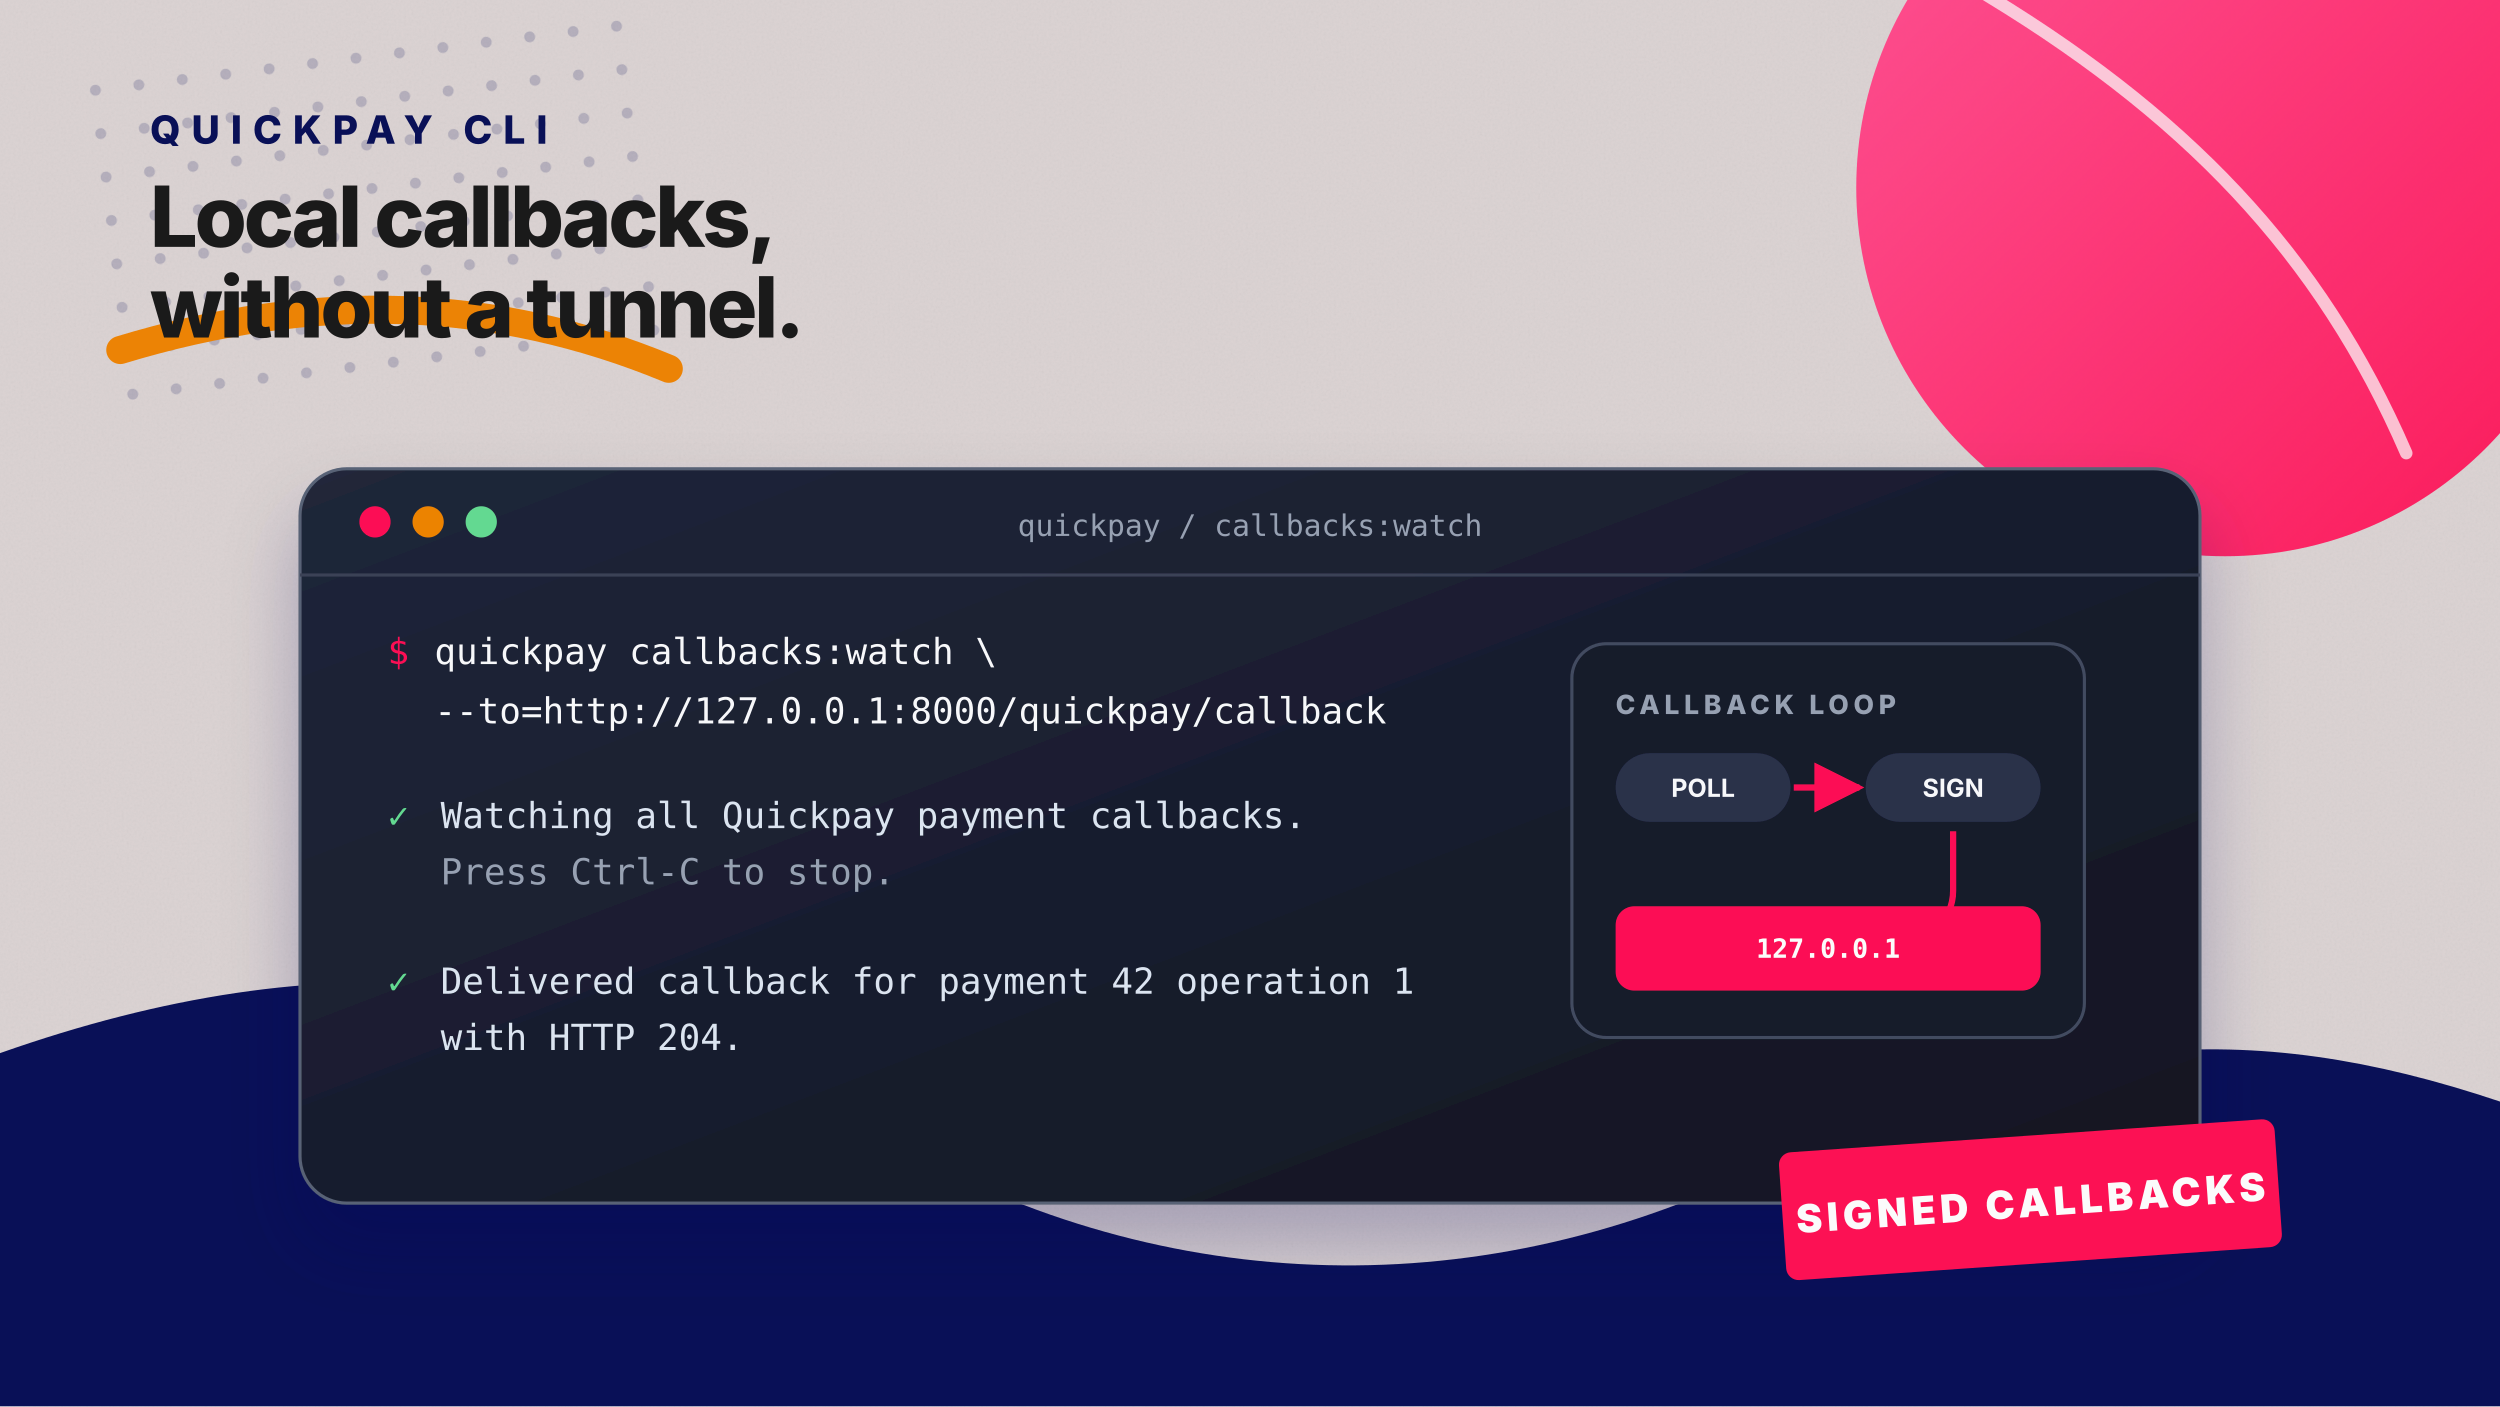
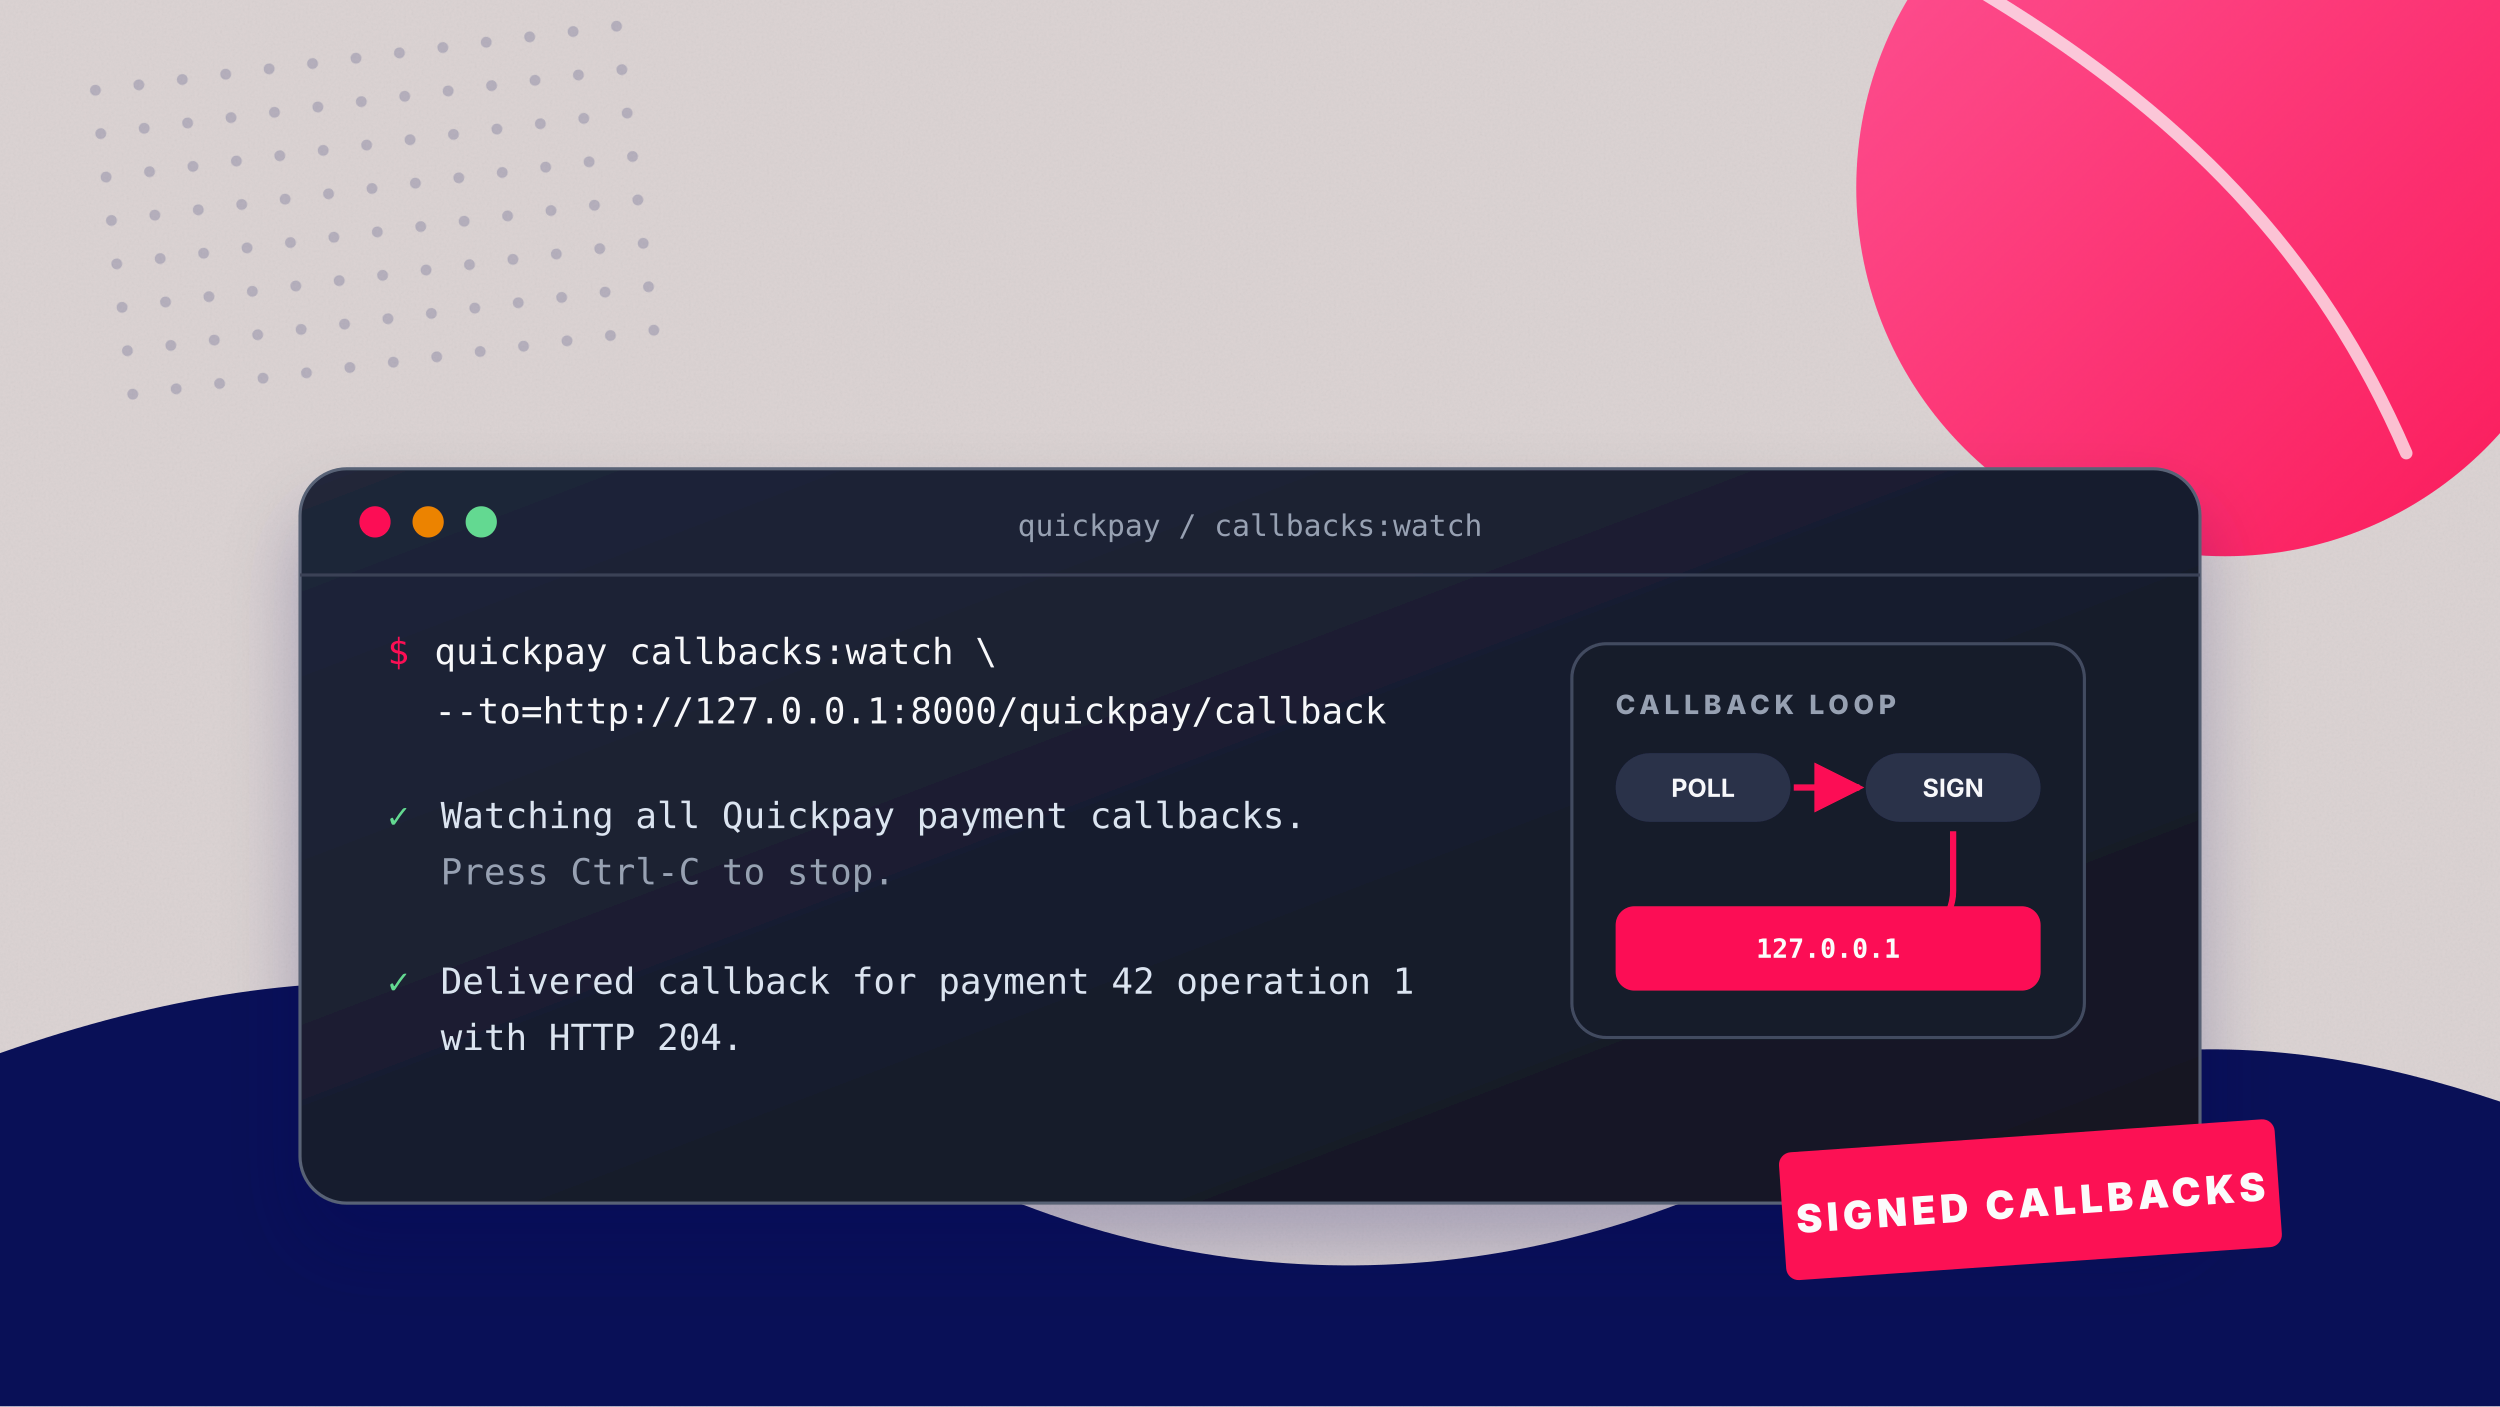
<svg xmlns="http://www.w3.org/2000/svg" width="1600" height="900" viewBox="0 0 1600 900">
  <defs>
    <filter id="paper" x="-10%" y="-10%" width="120%" height="120%">
      <feTurbulence type="fractalNoise" baseFrequency="0.62" numOctaves="3" seed="14" result="noise" />
      <feColorMatrix in="noise" type="saturate" values="0" result="mono" />
      <feComponentTransfer in="mono" result="faded">
        <feFuncA type="table" tableValues="0 0.1" />
      </feComponentTransfer>
      <feBlend in="SourceGraphic" in2="faded" mode="multiply" />
    </filter>
    <filter id="shadow" x="-20%" y="-20%" width="150%" height="170%">
      <feDropShadow dx="0" dy="28" stdDeviation="24" flood-color="#091057" flood-opacity="0.24" />
    </filter>
    <pattern id="dots" width="28" height="28" patternUnits="userSpaceOnUse">
      <circle cx="4" cy="4" r="3.5" fill="#091057" opacity="0.18" />
    </pattern>
    <linearGradient id="terminal" x1="0" y1="0" x2="1" y2="1">
      <stop offset="0" stop-color="#20263a" />
      <stop offset="1" stop-color="#111522" />
    </linearGradient>
    <linearGradient id="pinkGlow" x1="0" y1="0" x2="1" y2="1">
      <stop offset="0" stop-color="#ff4f91" />
      <stop offset="1" stop-color="#fc1154" />
    </linearGradient>
    <marker id="arrow" viewBox="0 0 10 10" refX="9" refY="5" markerWidth="8" markerHeight="8" orient="auto-start-reverse">
      <path d="M0 0l10 5-10 5z" fill="#fc1154" />
    </marker>
  </defs>
  <rect width="1600" height="900" fill="#dbd3d3" />
  <rect width="1600" height="900" fill="#dbd3d3" filter="url(#paper)" />
  <path d="M0 674c210-74 382-57 555 48s377 117 563 30c194-91 318-102 482-47v195H0z" fill="#091057" />
  <circle cx="1424" cy="120" r="236" fill="url(#pinkGlow)" opacity="0.96" />
  <path d="M1260-10c139 82 225 173 280 300" fill="none" stroke="#fbfbfb" stroke-width="8" stroke-linecap="round" opacity="0.72" />
  <rect x="42" y="50" width="360" height="210" fill="url(#dots)" transform="rotate(-7 42 50)" />
-   <path d="M77 224c125-38 240-34 351 12" fill="none" stroke="#ec8305" stroke-width="18" stroke-linecap="round" />
-   <g transform="translate(96 92)">
-     <text x="0" y="0" font-family="Inter, Arial, sans-serif" font-size="25" font-weight="800" letter-spacing="7" fill="#091057">QUICKPAY CLI</text>
-     <text x="0" y="66" font-family="Inter, Arial, sans-serif" font-size="54" font-weight="800" letter-spacing="-2" fill="#1a1a1a">Local callbacks,</text>
-     <text x="0" y="124" font-family="Inter, Arial, sans-serif" font-size="54" font-weight="800" letter-spacing="-2" fill="#1a1a1a">without a tunnel.</text>
-   </g>
  <g filter="url(#shadow)">
    <rect x="192" y="300" width="1216" height="470" rx="30" fill="url(#terminal)" stroke="#596276" stroke-width="2" />
    <path d="M192 368h1216" stroke="#3b4256" stroke-width="2" />
    <circle cx="240" cy="334" r="10" fill="#fc1154" />
    <circle cx="274" cy="334" r="10" fill="#ec8305" />
    <circle cx="308" cy="334" r="10" fill="#64d991" />
    <text x="800" y="343" text-anchor="middle" font-family="Menlo, monospace" font-size="19" fill="#97a1b2">quickpay / callbacks:watch</text>
    <g font-family="Menlo, monospace" font-size="23">
      <text x="248" y="425" fill="#fc1154">$</text>
      <text x="278" y="425" fill="#f7f8fa">quickpay callbacks:watch \</text>
      <text x="278" y="463" fill="#f7f8fa">--to=http://127.0.0.1:8000/quickpay/callback</text>
      <text x="248" y="530" fill="#64d991">✓</text>
      <text x="282" y="530" fill="#dbe4f0">Watching all Quickpay payment callbacks.</text>
      <text x="282" y="566" fill="#97a1b2">Press Ctrl-C to stop.</text>
      <text x="248" y="636" fill="#64d991">✓</text>
      <text x="282" y="636" fill="#dbe4f0">Delivered callback for payment 42 operation 1</text>
      <text x="282" y="672" fill="#dbe4f0">with HTTP 204.</text>
    </g>
    <g transform="translate(1006 412)">
      <rect width="328" height="252" rx="22" fill="#151a2a" stroke="#434b61" stroke-width="2" />
      <text x="28" y="45" font-family="Inter, Arial, sans-serif" font-size="17" font-weight="800" letter-spacing="3" fill="#97a1b2">CALLBACK LOOP</text>
      <rect x="28" y="70" width="112" height="44" rx="22" fill="#29304a" />
      <text x="84" y="98" text-anchor="middle" font-family="Inter, Arial, sans-serif" font-size="16" font-weight="700" fill="#f7f8fa">POLL</text>
      <rect x="188" y="70" width="112" height="44" rx="22" fill="#29304a" />
      <text x="244" y="98" text-anchor="middle" font-family="Inter, Arial, sans-serif" font-size="16" font-weight="700" fill="#f7f8fa">SIGN</text>
      <path d="M142 92h42" fill="none" stroke="#fc1154" stroke-width="4" marker-end="url(#arrow)" />
      <path d="M244 120v38c0 18-14 32-32 32h-70" fill="none" stroke="#fc1154" stroke-width="4" marker-end="url(#arrow)" />
      <rect x="28" y="168" width="272" height="54" rx="12" fill="#fc1154" />
      <text x="164" y="201" text-anchor="middle" font-family="Menlo, monospace" font-size="17" font-weight="700" fill="#fbfbfb">127.0.0.1</text>
    </g>
  </g>
  <g transform="translate(1138 738) rotate(-4)">
    <rect width="318" height="82" rx="8" fill="#fc1154" />
    <text x="159" y="52" text-anchor="middle" font-family="Inter, Arial, sans-serif" font-size="25" font-weight="900" letter-spacing="3" fill="#fbfbfb">SIGNED CALLBACKS</text>
  </g>
</svg>
